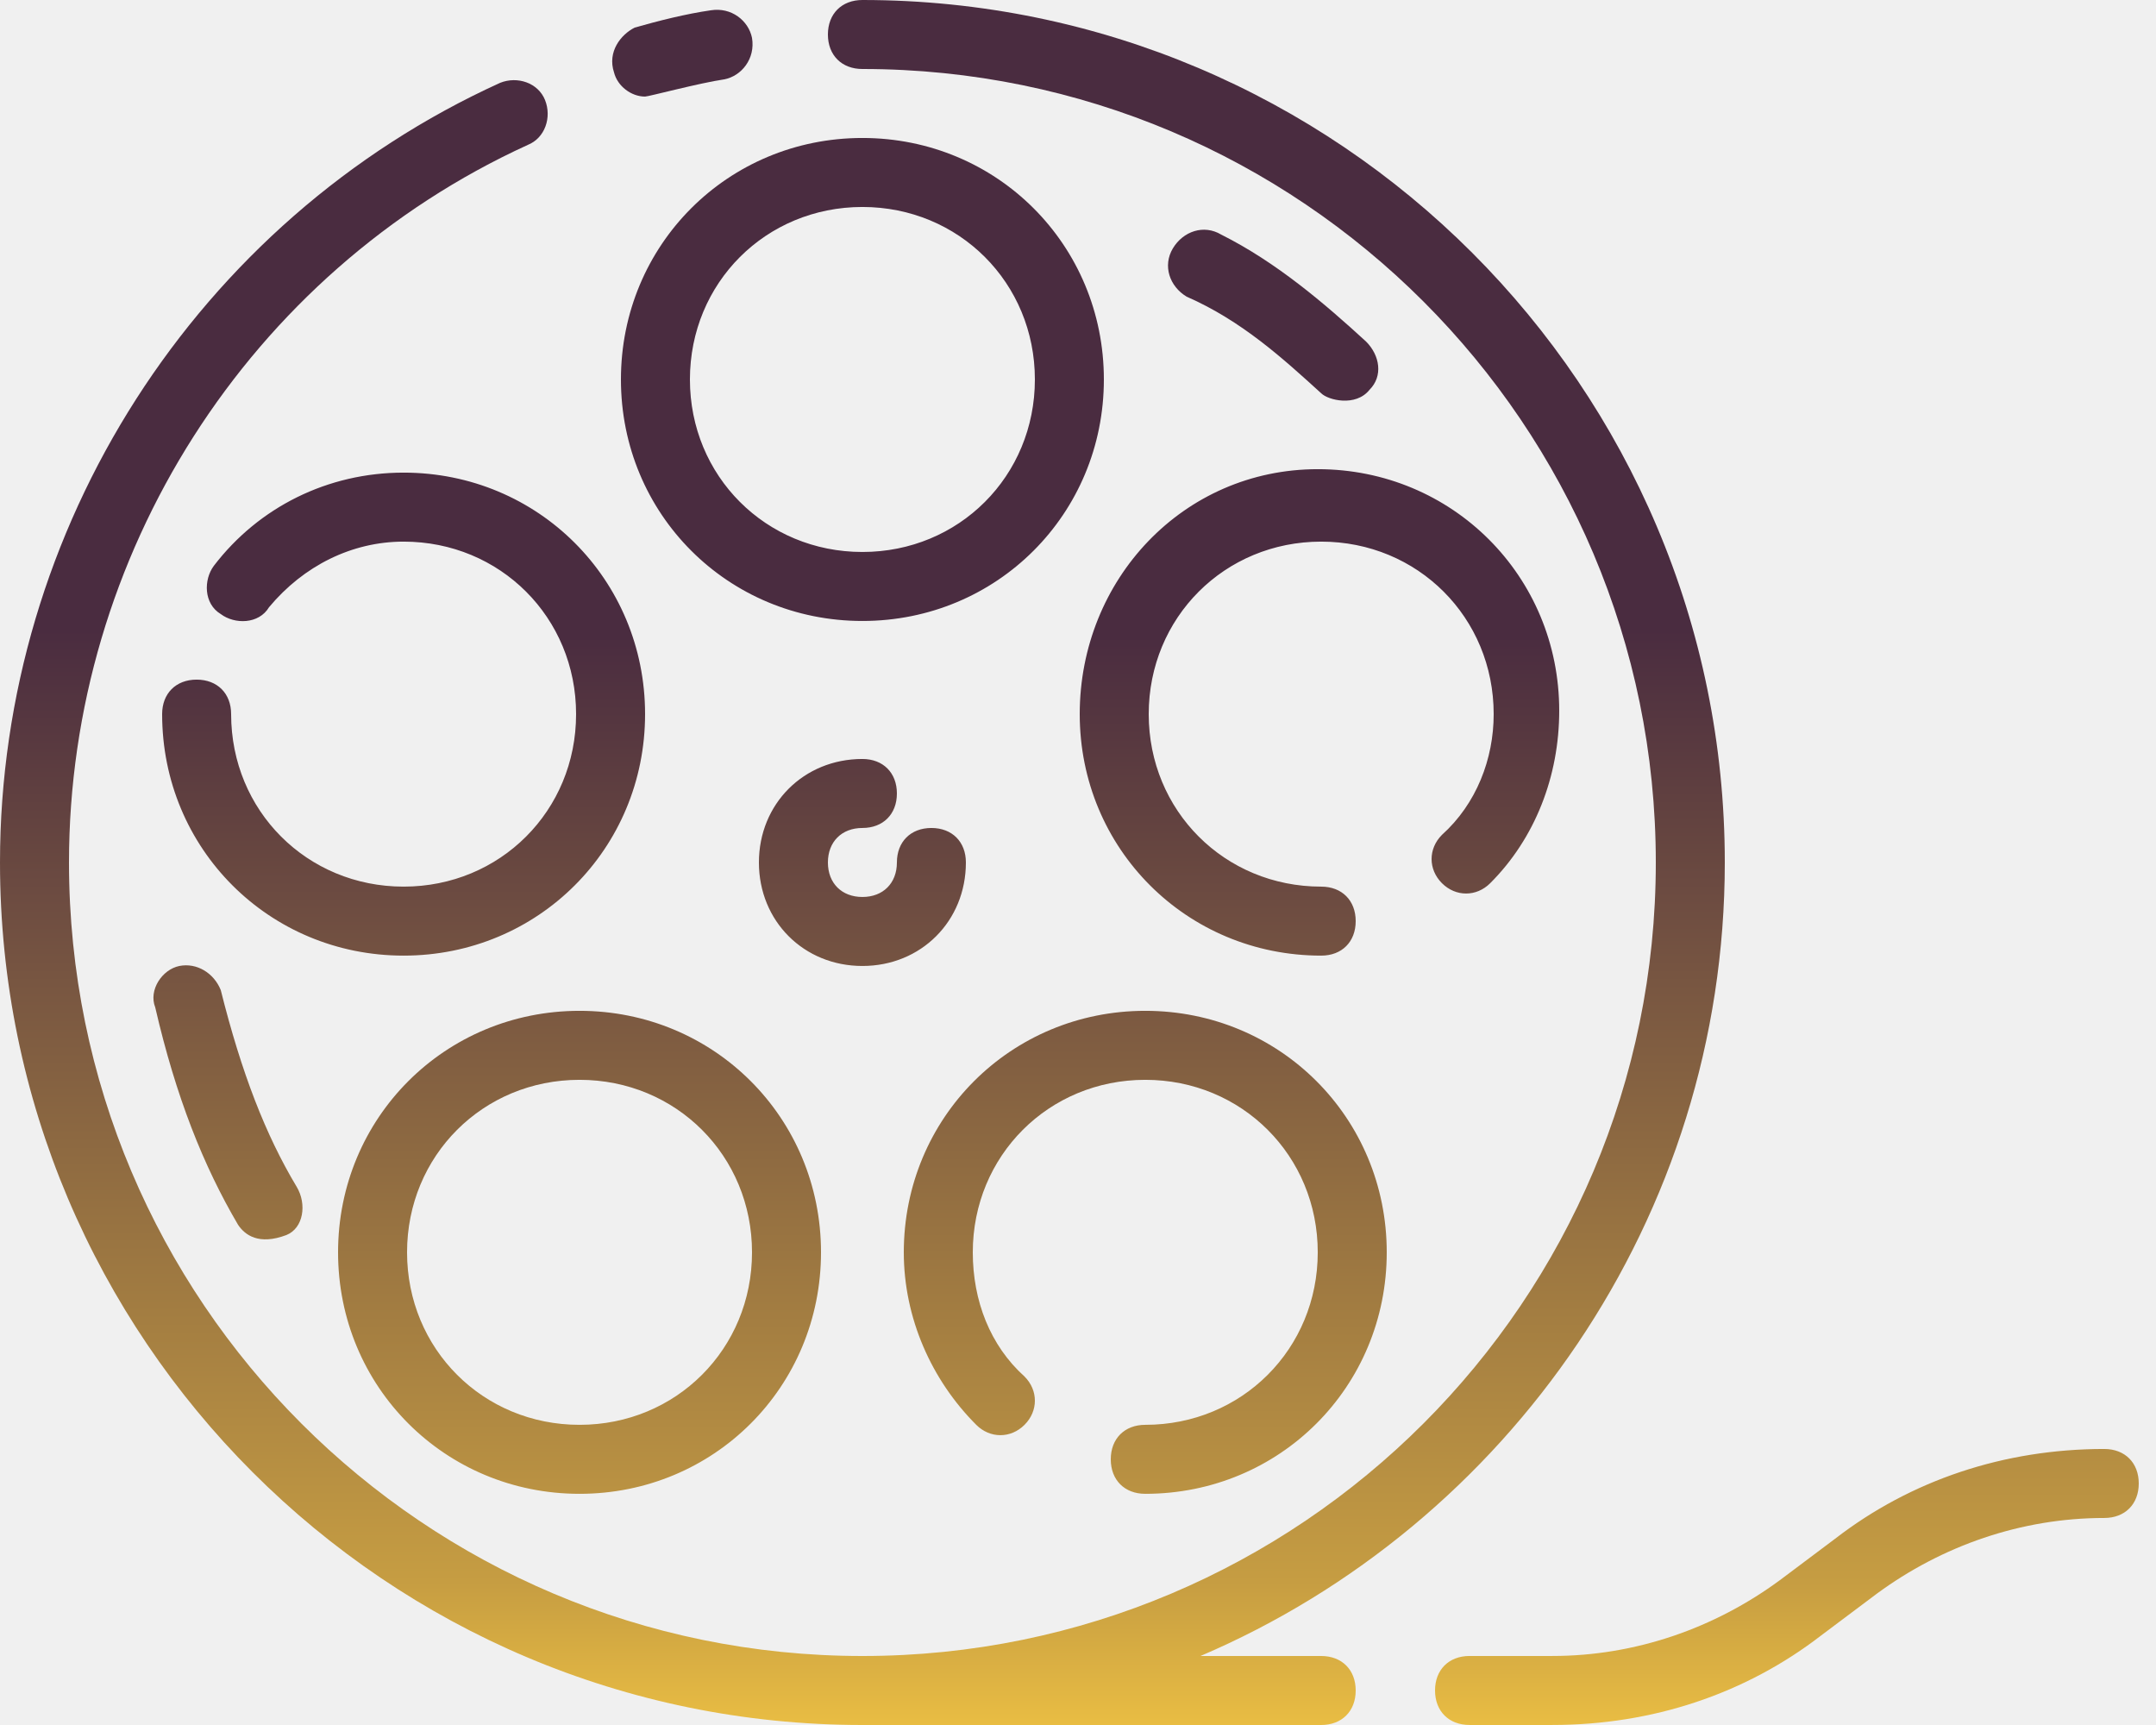
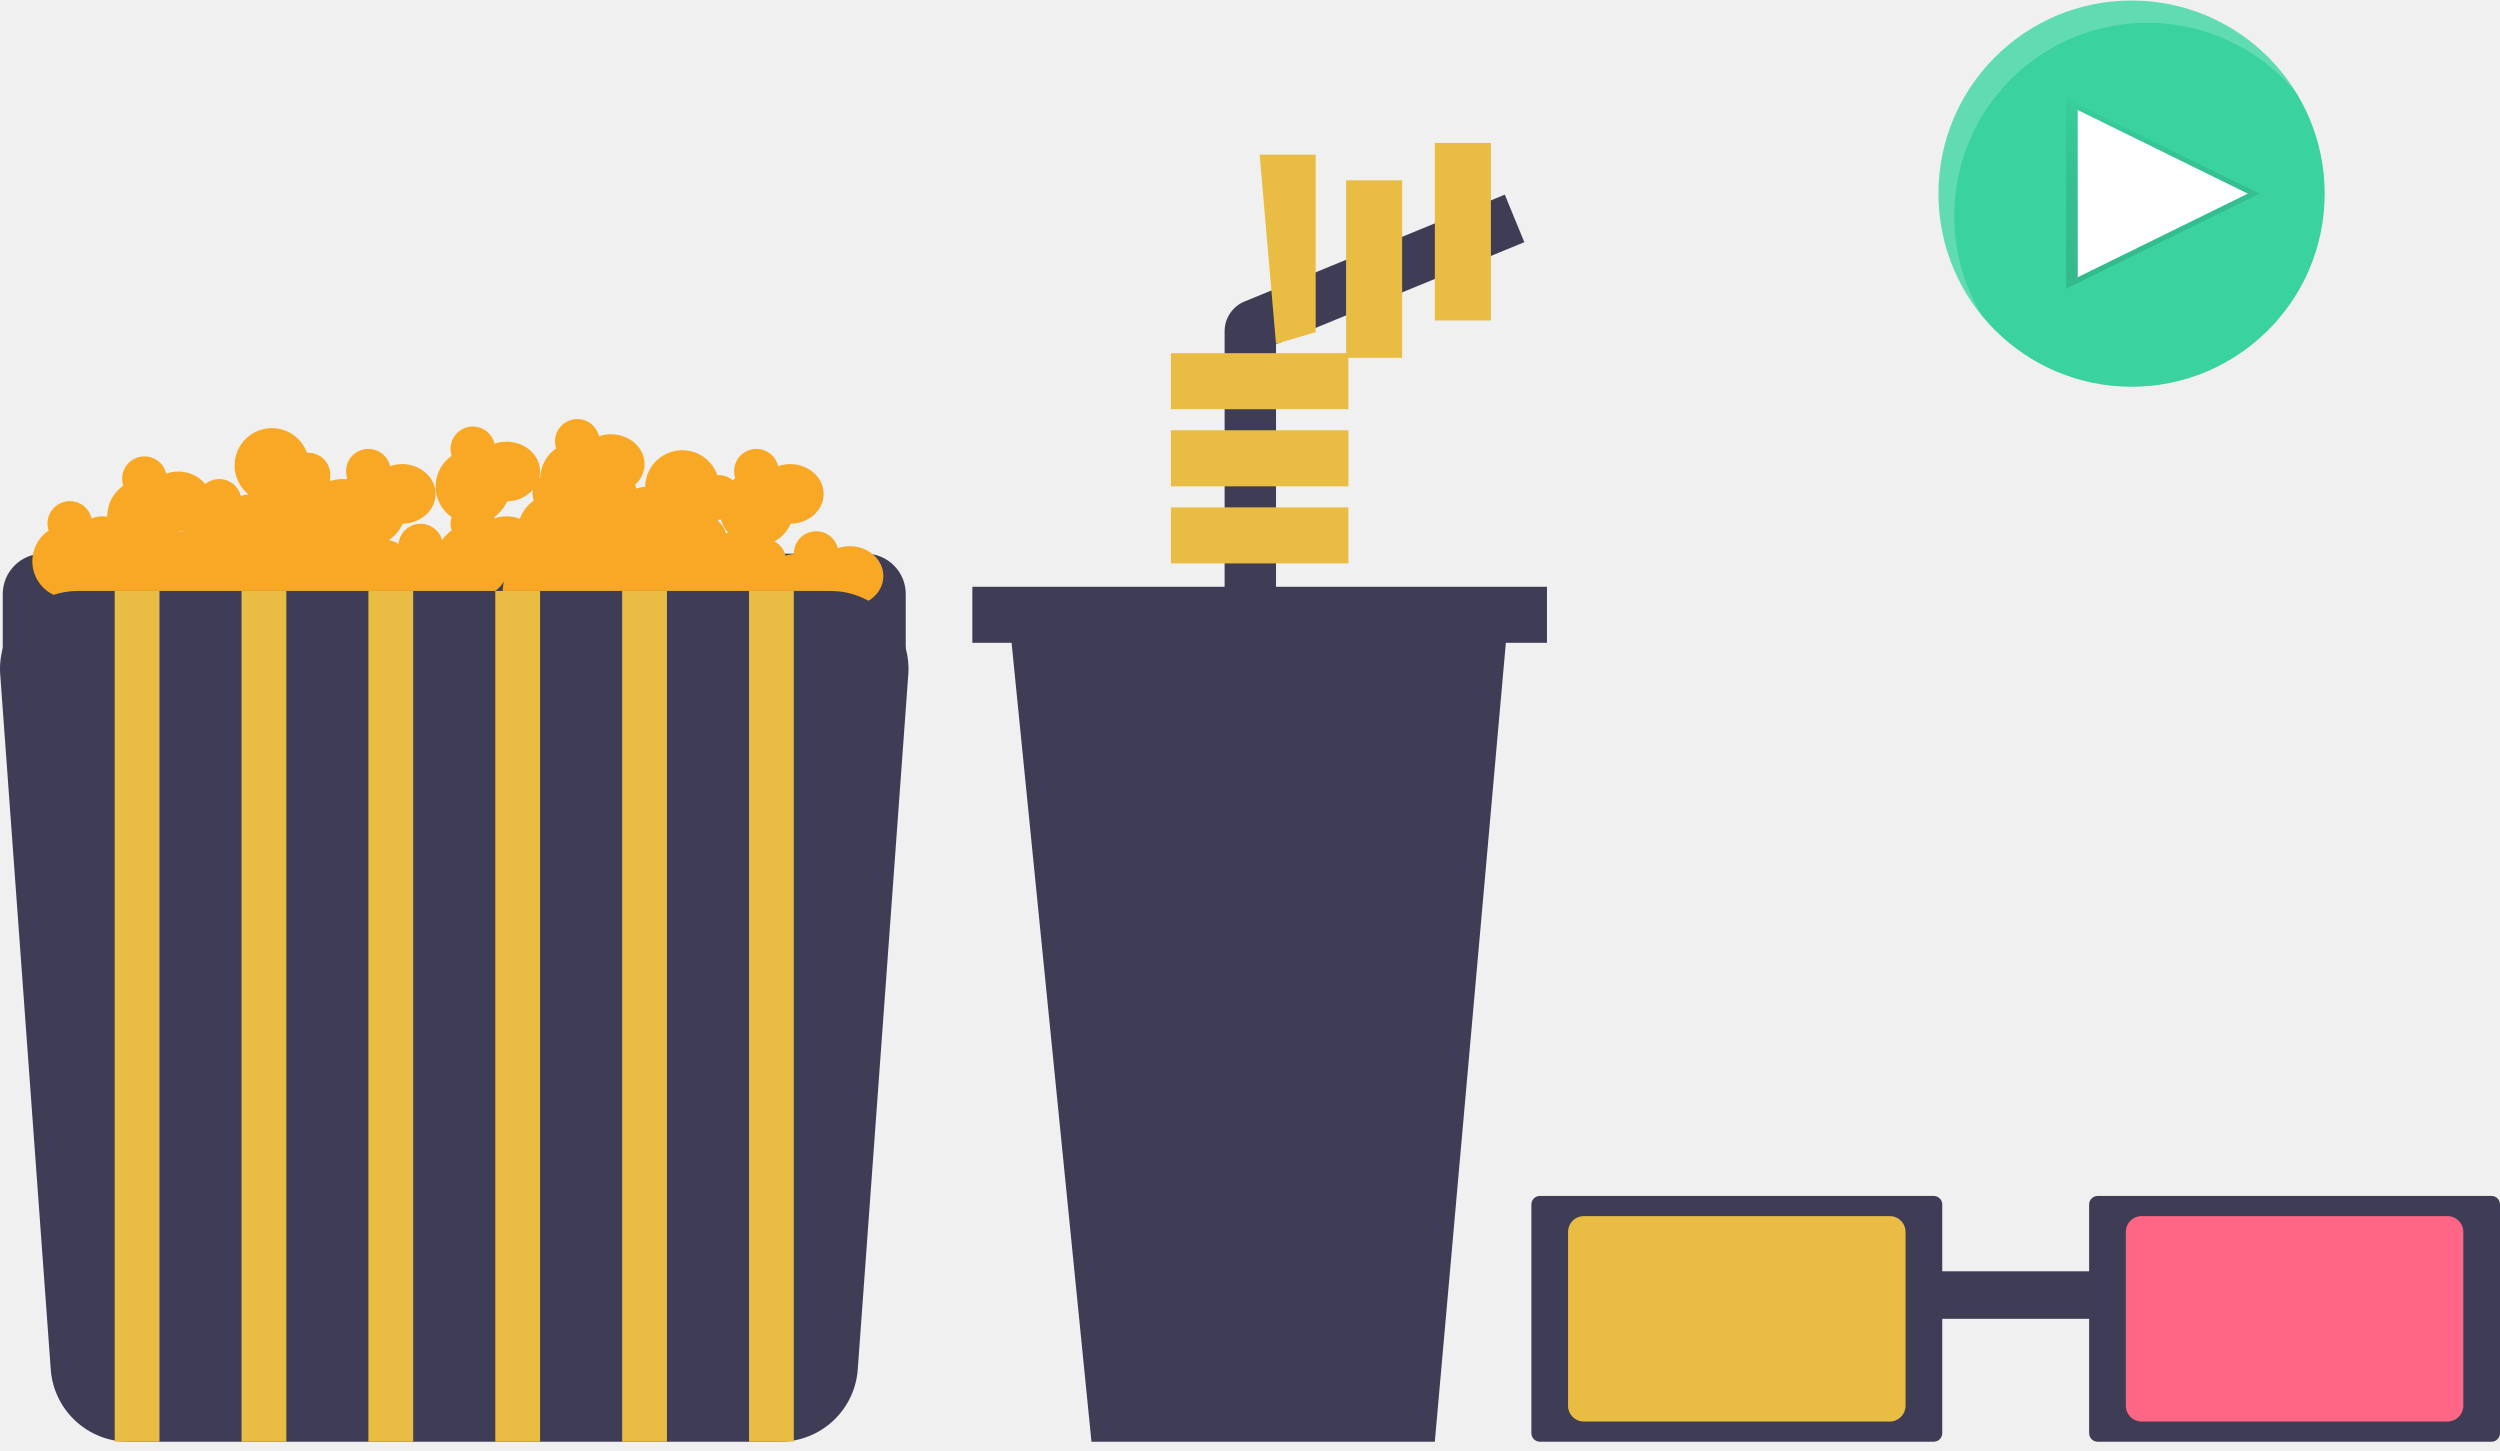
- <svg xmlns="http://www.w3.org/2000/svg" width="80" height="64" viewBox="0 0 80 64" fill="none">
-   <path d="M23.936 3.583C24.064 3.583 25.984 3.071 26.88 2.943C27.52 2.815 28.032 2.175 27.904 1.407C27.776 0.767 27.136 0.255 26.368 0.383C25.472 0.511 24.448 0.767 23.552 1.023C23.04 1.279 22.528 1.919 22.784 2.687C22.912 3.199 23.424 3.583 23.936 3.583ZM32 5.119C27.008 5.119 23.04 9.087 23.04 14.079C23.04 19.071 27.008 23.039 32 23.039C36.992 23.039 40.96 19.071 40.96 14.079C40.96 9.087 36.992 5.119 32 5.119ZM32 20.479C28.416 20.479 25.6 17.663 25.6 14.079C25.6 10.495 28.416 7.679 32 7.679C35.584 7.679 38.4 10.495 38.4 14.079C38.4 17.663 35.584 20.479 32 20.479ZM7.936 20.991C7.552 21.503 7.552 22.399 8.192 22.783C8.704 23.167 9.6 23.167 9.984 22.527C11.264 20.991 13.056 20.095 14.976 20.095C18.56 20.095 21.376 22.911 21.376 26.495C21.376 30.079 18.56 32.895 14.976 32.895C11.392 32.895 8.576 30.079 8.576 26.495C8.576 25.727 8.064 25.215 7.296 25.215C6.528 25.215 6.016 25.727 6.016 26.495C6.016 31.487 9.984 35.455 14.976 35.455C19.968 35.455 23.936 31.487 23.936 26.495C23.936 21.503 19.968 17.535 14.976 17.535C12.16 17.535 9.6 18.815 7.936 20.991ZM21.504 37.503C16.512 37.503 12.544 41.471 12.544 46.463C12.544 51.455 16.512 55.423 21.504 55.423C26.496 55.423 30.464 51.455 30.464 46.463C30.464 41.471 26.496 37.503 21.504 37.503ZM21.504 52.863C17.92 52.863 15.104 50.047 15.104 46.463C15.104 42.879 17.92 40.063 21.504 40.063C25.088 40.063 27.904 42.879 27.904 46.463C27.904 50.047 25.088 52.863 21.504 52.863ZM42.496 52.863C41.728 52.863 41.216 53.375 41.216 54.143C41.216 54.911 41.728 55.423 42.496 55.423C47.488 55.423 51.456 51.455 51.456 46.463C51.456 41.471 47.488 37.503 42.496 37.503C37.504 37.503 33.536 41.471 33.536 46.463C33.536 48.895 34.56 51.199 36.224 52.863C36.736 53.375 37.504 53.375 38.016 52.863C38.528 52.351 38.528 51.583 38.016 51.071C36.736 49.919 36.096 48.255 36.096 46.463C36.096 42.879 38.912 40.063 42.496 40.063C46.08 40.063 48.896 42.879 48.896 46.463C48.896 50.047 46.08 52.863 42.496 52.863ZM40.064 26.495C40.064 31.487 44.032 35.455 49.024 35.455C49.792 35.455 50.304 34.943 50.304 34.175C50.304 33.407 49.792 32.895 49.024 32.895C45.44 32.895 42.624 30.079 42.624 26.495C42.624 22.911 45.44 20.095 49.024 20.095C52.608 20.095 55.424 22.911 55.424 26.495C55.424 28.159 54.784 29.823 53.504 30.975C52.992 31.487 52.992 32.255 53.504 32.767C54.016 33.279 54.784 33.279 55.296 32.767C56.96 31.103 57.856 28.799 57.856 26.367C57.856 21.375 53.888 17.407 48.896 17.407C43.904 17.407 40.064 21.503 40.064 26.495ZM35.84 31.999C35.84 31.231 35.328 30.719 34.56 30.719C33.792 30.719 33.28 31.231 33.28 31.999C33.28 32.767 32.768 33.279 32 33.279C31.232 33.279 30.72 32.767 30.72 31.999C30.72 31.231 31.232 30.719 32 30.719C32.768 30.719 33.28 30.207 33.28 29.439C33.28 28.671 32.768 28.159 32 28.159C29.824 28.159 28.16 29.823 28.16 31.999C28.16 34.175 29.824 35.839 32 35.839C34.176 35.839 35.84 34.175 35.84 31.999ZM49.024 14.591C49.28 14.847 50.304 15.103 50.816 14.463C51.328 13.951 51.2 13.183 50.688 12.671C49.152 11.263 47.36 9.727 45.312 8.703C44.672 8.319 43.904 8.575 43.52 9.215C43.136 9.855 43.392 10.623 44.032 11.007C46.08 11.903 47.616 13.311 49.024 14.591ZM6.656 35.839C6.016 35.967 5.504 36.735 5.76 37.375C6.528 40.703 7.552 43.263 8.832 45.439C9.088 45.823 9.6 46.207 10.624 45.823C11.264 45.567 11.392 44.671 11.008 44.031C9.856 42.111 8.96 39.807 8.192 36.735C7.936 36.095 7.296 35.711 6.656 35.839ZM78.08 53.759C74.368 53.759 70.912 54.911 68.096 57.087L66.048 58.623C63.616 60.415 60.672 61.439 57.6 61.439H54.528C53.76 61.439 53.248 61.951 53.248 62.719C53.248 63.487 53.76 63.999 54.528 63.999H57.6C61.312 63.999 64.768 62.847 67.584 60.671L69.632 59.135C72.064 57.343 75.008 56.319 78.08 56.319C78.848 56.319 79.36 55.807 79.36 55.039C79.36 54.271 78.848 53.759 78.08 53.759Z" fill="url(#paint0_linear)" />
-   <path d="M49.024 61.44H44.544C55.936 56.576 64 45.184 64 32C64 14.336 49.664 0 32 0C31.232 0 30.72 0.512 30.72 1.28C30.72 2.048 31.232 2.56 32 2.56C48.256 2.56 61.44 15.744 61.44 32C61.44 48.256 48.256 61.44 32 61.44C15.744 61.44 2.56 48.256 2.56 32C2.56 20.608 9.216 10.112 19.584 5.376C20.224 5.12 20.48 4.352 20.224 3.712C19.968 3.072 19.2 2.816 18.56 3.072C7.296 8.192 0 19.584 0 32C0 49.664 14.336 64 32 64L49.024 64C49.792 64 50.304 63.488 50.304 62.72C50.304 61.952 49.792 61.44 49.024 61.44Z" fill="url(#paint1_linear)" />
+ <svg xmlns="http://www.w3.org/2000/svg" width="112" height="65" viewBox="0 0 112 65" fill="none">
+   <path d="M1.931 24.803H38.769C39.249 24.803 39.709 24.994 40.048 25.333C40.387 25.672 40.577 26.132 40.577 26.611V29.484H0.123V26.611C0.123 26.132 0.314 25.672 0.653 25.333C0.992 24.994 1.452 24.803 1.931 24.803V24.803Z" fill="#3F3D56" />
+   <path d="M38.07 24.469C37.888 24.47 37.707 24.5 37.535 24.56C37.476 24.322 37.332 24.115 37.131 23.976C36.929 23.838 36.684 23.778 36.441 23.808C36.198 23.837 35.975 23.955 35.813 24.139C35.651 24.322 35.562 24.558 35.562 24.803C35.562 24.808 35.563 24.813 35.564 24.818C35.438 24.829 35.315 24.855 35.195 24.894C35.161 24.759 35.099 24.633 35.014 24.523C34.928 24.413 34.821 24.322 34.699 24.255C35.02 24.078 35.275 23.799 35.422 23.463C36.24 23.45 36.9 22.859 36.9 22.128C36.9 21.39 36.226 20.791 35.395 20.791C35.213 20.792 35.032 20.823 34.86 20.882C34.83 20.751 34.772 20.627 34.692 20.518C34.612 20.409 34.511 20.318 34.395 20.249C34.278 20.181 34.149 20.136 34.015 20.119C33.881 20.102 33.745 20.112 33.615 20.148C33.485 20.185 33.364 20.248 33.259 20.333C33.154 20.418 33.067 20.523 33.004 20.642C32.941 20.762 32.902 20.892 32.891 21.027C32.88 21.162 32.896 21.297 32.938 21.425C32.898 21.453 32.861 21.484 32.824 21.515C32.635 21.353 32.389 21.271 32.14 21.288C32.011 20.919 31.757 20.607 31.422 20.406C31.086 20.206 30.69 20.13 30.304 20.191C29.918 20.253 29.566 20.449 29.31 20.744C29.054 21.039 28.91 21.416 28.903 21.806C28.768 21.817 28.636 21.843 28.508 21.885C28.494 21.828 28.474 21.773 28.451 21.72C28.582 21.604 28.689 21.461 28.762 21.301C28.835 21.141 28.874 20.967 28.876 20.791C28.876 20.052 28.202 19.454 27.371 19.454C27.189 19.454 27.009 19.485 26.837 19.545C26.806 19.413 26.748 19.289 26.668 19.181C26.588 19.072 26.487 18.98 26.371 18.912C26.254 18.843 26.125 18.799 25.991 18.782C25.857 18.764 25.721 18.774 25.591 18.811C25.461 18.848 25.34 18.911 25.235 18.995C25.13 19.08 25.043 19.186 24.98 19.305C24.917 19.424 24.878 19.555 24.867 19.69C24.856 19.824 24.872 19.96 24.914 20.088C24.704 20.234 24.53 20.427 24.406 20.651C24.282 20.876 24.212 21.126 24.2 21.382C24.186 21.394 24.169 21.404 24.156 21.418C24.181 21.322 24.194 21.224 24.195 21.125C24.195 20.387 23.521 19.788 22.691 19.788C22.509 19.789 22.328 19.82 22.156 19.879C22.125 19.748 22.068 19.624 21.988 19.515C21.908 19.406 21.806 19.315 21.69 19.246C21.574 19.178 21.445 19.133 21.311 19.116C21.177 19.099 21.041 19.109 20.911 19.145C20.781 19.182 20.66 19.245 20.554 19.33C20.449 19.415 20.363 19.52 20.299 19.639C20.236 19.759 20.198 19.89 20.186 20.024C20.175 20.159 20.191 20.294 20.234 20.422C20.012 20.576 19.83 20.781 19.705 21.02C19.58 21.259 19.514 21.524 19.514 21.794C19.514 22.064 19.58 22.33 19.705 22.569C19.83 22.807 20.012 23.012 20.234 23.166C20.166 23.36 20.166 23.571 20.234 23.766C20.066 23.883 19.921 24.029 19.806 24.198C19.744 23.973 19.605 23.777 19.414 23.644C19.223 23.511 18.991 23.449 18.759 23.469C18.527 23.489 18.309 23.59 18.144 23.754C17.978 23.918 17.875 24.134 17.853 24.366C17.719 24.288 17.574 24.229 17.423 24.193C17.694 24.014 17.907 23.761 18.037 23.463C18.855 23.45 19.514 22.859 19.514 22.128C19.514 21.39 18.841 20.791 18.01 20.791C17.828 20.792 17.647 20.823 17.475 20.882C17.444 20.751 17.387 20.627 17.307 20.518C17.227 20.409 17.126 20.318 17.009 20.249C16.893 20.181 16.764 20.136 16.63 20.119C16.496 20.102 16.36 20.112 16.23 20.148C16.1 20.185 15.979 20.248 15.874 20.333C15.769 20.418 15.682 20.523 15.619 20.642C15.555 20.762 15.517 20.892 15.506 21.027C15.494 21.162 15.511 21.297 15.553 21.425C15.532 21.44 15.512 21.458 15.492 21.474C15.439 21.469 15.389 21.46 15.335 21.46C15.153 21.46 14.973 21.491 14.8 21.551C14.794 21.526 14.784 21.502 14.776 21.478C14.808 21.329 14.805 21.174 14.768 21.027C14.731 20.879 14.66 20.742 14.56 20.627C14.461 20.511 14.337 20.42 14.196 20.361C14.056 20.301 13.904 20.276 13.752 20.285C13.665 20.043 13.523 19.823 13.337 19.645C13.151 19.467 12.927 19.334 12.681 19.256C12.435 19.179 12.175 19.16 11.921 19.2C11.666 19.24 11.424 19.338 11.214 19.487C11.004 19.636 10.831 19.831 10.709 20.058C10.587 20.285 10.519 20.537 10.511 20.795C10.502 21.052 10.554 21.308 10.661 21.542C10.767 21.777 10.927 21.983 11.127 22.146C11.012 22.159 10.899 22.183 10.789 22.219C10.749 22.056 10.669 21.906 10.556 21.782C10.442 21.659 10.3 21.566 10.141 21.512C9.982 21.458 9.812 21.446 9.647 21.475C9.482 21.505 9.327 21.576 9.196 21.682C9.047 21.505 8.861 21.363 8.651 21.267C8.44 21.171 8.211 21.122 7.98 21.125C7.798 21.126 7.617 21.157 7.445 21.216C7.414 21.085 7.357 20.961 7.277 20.852C7.197 20.744 7.096 20.652 6.979 20.584C6.863 20.515 6.734 20.471 6.6 20.453C6.466 20.436 6.33 20.446 6.2 20.483C6.07 20.52 5.949 20.582 5.844 20.667C5.739 20.752 5.652 20.857 5.589 20.977C5.525 21.096 5.487 21.227 5.476 21.361C5.464 21.496 5.481 21.631 5.523 21.76C5.301 21.913 5.12 22.118 4.995 22.357C4.869 22.596 4.804 22.862 4.804 23.131C4.804 23.137 4.805 23.141 4.805 23.146C4.568 23.11 4.326 23.137 4.102 23.222C4.071 23.091 4.014 22.967 3.934 22.858C3.854 22.75 3.752 22.658 3.636 22.59C3.52 22.521 3.391 22.477 3.257 22.459C3.123 22.442 2.987 22.452 2.857 22.489C2.727 22.526 2.606 22.588 2.5 22.673C2.395 22.758 2.309 22.863 2.245 22.983C2.182 23.102 2.144 23.233 2.132 23.367C2.121 23.502 2.137 23.637 2.18 23.766C1.857 23.984 1.622 24.308 1.514 24.683C1.406 25.056 1.432 25.457 1.589 25.813C1.745 26.17 2.021 26.46 2.37 26.634C2.718 26.808 3.117 26.854 3.496 26.765C3.556 27.113 3.726 27.434 3.981 27.68C4.235 27.925 4.562 28.084 4.913 28.131C5.263 28.179 5.62 28.113 5.931 27.945C6.242 27.776 6.492 27.512 6.643 27.192C6.78 27.482 6.998 27.726 7.27 27.895C7.542 28.064 7.857 28.151 8.177 28.146C8.498 28.141 8.81 28.043 9.076 27.865C9.343 27.686 9.552 27.435 9.679 27.141C9.876 27.138 10.071 27.1 10.255 27.029C10.365 27.346 10.569 27.622 10.839 27.821C11.108 28.02 11.432 28.133 11.768 28.145C12.103 28.157 12.434 28.068 12.717 27.889C13.001 27.709 13.224 27.449 13.357 27.141C13.6 27.136 13.84 27.077 14.058 26.967C14.21 27.237 14.435 27.459 14.707 27.608C14.979 27.756 15.287 27.826 15.596 27.81C15.905 27.793 16.204 27.69 16.458 27.513C16.712 27.336 16.912 27.091 17.034 26.807C17.124 26.804 17.213 26.795 17.302 26.779C17.427 27.082 17.638 27.342 17.91 27.526C18.182 27.709 18.502 27.809 18.83 27.812C19.158 27.815 19.48 27.721 19.755 27.542C20.03 27.364 20.247 27.108 20.378 26.807C20.509 26.803 20.639 26.784 20.766 26.749C21.102 26.843 21.459 26.826 21.785 26.702C22.111 26.577 22.388 26.352 22.576 26.058C22.471 26.465 22.523 26.897 22.723 27.267C22.922 27.637 23.253 27.919 23.651 28.056C24.049 28.192 24.483 28.174 24.868 28.005C25.253 27.835 25.559 27.527 25.727 27.141C25.971 27.136 26.21 27.077 26.428 26.967C26.581 27.237 26.805 27.459 27.077 27.608C27.349 27.756 27.657 27.826 27.966 27.81C28.276 27.793 28.574 27.69 28.828 27.513C29.082 27.336 29.282 27.091 29.404 26.807C29.648 26.802 29.888 26.742 30.106 26.633C30.223 26.843 30.385 27.024 30.58 27.165C30.775 27.305 30.998 27.402 31.233 27.448C31.469 27.493 31.712 27.487 31.946 27.429C32.179 27.372 32.397 27.264 32.584 27.113C32.642 27.433 32.792 27.729 33.017 27.964C33.241 28.2 33.529 28.364 33.846 28.438C34.162 28.511 34.494 28.49 34.798 28.378C35.103 28.265 35.369 28.066 35.562 27.804C35.762 27.958 35.995 28.064 36.243 28.114C36.491 28.164 36.747 28.156 36.992 28.092C37.236 28.028 37.463 27.91 37.654 27.745C37.846 27.58 37.997 27.373 38.097 27.141C38.915 27.128 39.574 26.536 39.574 25.806C39.574 25.067 38.901 24.469 38.07 24.469ZM8.188 23.779C8.186 23.787 8.185 23.795 8.183 23.803C8.171 23.803 8.159 23.8 8.147 23.8C8.097 23.801 8.047 23.806 7.998 23.815C8.001 23.809 8.005 23.804 8.007 23.798C8.068 23.795 8.128 23.788 8.188 23.779V23.779ZM22.156 23.222C22.151 23.203 22.143 23.185 22.137 23.166C22.392 22.989 22.593 22.745 22.718 22.46C22.938 22.459 23.155 22.412 23.355 22.321C23.555 22.23 23.734 22.098 23.88 21.934C23.867 21.998 23.861 22.063 23.861 22.128C23.862 22.23 23.879 22.332 23.911 22.428C23.624 22.628 23.407 22.913 23.29 23.243C22.926 23.102 22.524 23.094 22.156 23.222V23.222ZM32.169 23.347C32.169 23.327 32.171 23.305 32.17 23.285C32.212 23.285 32.255 23.282 32.297 23.276C32.362 23.493 32.47 23.694 32.616 23.866C32.584 23.875 32.551 23.881 32.52 23.891C32.466 23.676 32.343 23.485 32.169 23.347V23.347Z" fill="#F9A825" />
+   <path d="M3.491 26.475C3.017 26.475 2.548 26.571 2.112 26.759C1.676 26.946 1.283 27.22 0.957 27.564C0.631 27.909 0.378 28.316 0.215 28.761C0.051 29.206 -0.02 29.68 0.005 30.153L2.269 61.285C2.317 62.177 2.705 63.017 3.353 63.631C4.002 64.246 4.861 64.589 5.755 64.589H34.946C35.839 64.589 36.699 64.246 37.347 63.631C37.996 63.017 38.384 62.177 38.432 61.285L40.696 30.153C40.721 29.68 40.65 29.206 40.486 28.761C40.322 28.316 40.07 27.909 39.744 27.564C39.417 27.22 39.025 26.946 38.589 26.759C38.153 26.571 37.684 26.475 37.21 26.475H3.491Z" fill="#3F3D56" />
+   <path d="M7.144 26.475H5.138V64.589H7.144V26.475Z" fill="#E9BD43" />
+   <path d="M12.828 26.475H10.822V64.589H12.828V26.475Z" fill="#E9BD43" />
+   <path d="M18.511 26.475H16.505V64.589H18.511V26.475Z" fill="#E9BD43" />
+   <path d="M24.195 26.475H22.189V64.589H24.195V26.475Z" fill="#E9BD43" />
+   <path d="M29.879 26.475H27.873V64.589H29.879V26.475Z" fill="#E9BD43" />
+   <path d="M35.562 26.475H33.556V64.589H35.562V26.475Z" fill="#E9BD43" />
+   <path d="M68.29 10.85L67.415 8.72L55.756 13.506C55.492 13.615 55.266 13.8 55.107 14.037C54.948 14.274 54.863 14.553 54.863 14.838V27.436H57.166V15.419L68.29 10.85Z" fill="#3F3D56" />
+   <path d="M66.792 6.405H64.281V14.357H66.792V6.405Z" fill="#E9BD43" />
+   <path d="M62.816 8.079H60.305V16.032H62.816V8.079Z" fill="#E9BD43" />
+   <path d="M58.943 14.881L57.165 15.404L56.432 6.928H58.943V14.881Z" fill="#E9BD43" />
+   <path d="M60.408 15.822H52.456V18.333H60.408V15.822Z" fill="#E9BD43" />
+   <path d="M60.41 19.276H52.457V21.787H60.41V19.276Z" fill="#E9BD43" />
+   <path d="M60.408 22.73H52.456V25.241H60.408V22.73Z" fill="#E9BD43" />
+   <path d="M64.28 64.589H48.898L45.13 26.915H67.63L64.28 64.589Z" fill="#3F3D56" />
+   <path d="M69.304 26.287H43.561V28.798H69.304V26.287Z" fill="#3F3D56" />
+   <path d="M95.493 17.326C100.271 17.326 104.145 13.453 104.145 8.675C104.145 3.897 100.271 0.023 95.493 0.023C90.715 0.023 86.842 3.897 86.842 8.675C86.842 13.453 90.715 17.326 95.493 17.326Z" fill="#3AD29F" />
+   <path d="M101.221 8.675L92.562 12.93V8.675V4.42L101.221 8.675Z" fill="url(#paint0_linear)" />
+   <path d="M100.701 8.675L93.082 12.419V8.675V4.93L100.701 8.675Z" fill="white" />
+   <path opacity="0.2" d="M87.55 9.668C87.551 7.888 88.102 6.151 89.126 4.695C90.151 3.239 91.6 2.134 93.275 1.531C94.951 0.929 96.771 0.858 98.488 1.328C100.206 1.798 101.736 2.786 102.871 4.158C102.253 3.141 101.432 2.263 100.458 1.578C99.485 0.893 98.381 0.416 97.215 0.176C96.05 -0.063 94.847 -0.059 93.683 0.188C92.519 0.435 91.418 0.919 90.449 1.61C89.48 2.302 88.665 3.186 88.053 4.206C87.442 5.227 87.047 6.363 86.894 7.544C86.742 8.724 86.834 9.923 87.166 11.066C87.497 12.209 88.061 13.271 88.822 14.186C87.988 12.827 87.547 11.263 87.55 9.668V9.668Z" fill="white" />
+   <path d="M93.974 53.578C93.873 53.578 93.776 53.618 93.705 53.689C93.633 53.76 93.593 53.857 93.593 53.958V64.208C93.593 64.309 93.633 64.406 93.705 64.477C93.776 64.549 93.873 64.589 93.974 64.589H111.619C111.72 64.589 111.817 64.549 111.888 64.477C111.96 64.406 112 64.309 112 64.208V53.958C112 53.857 111.96 53.76 111.888 53.689C111.817 53.618 111.72 53.578 111.619 53.578H93.974Z" fill="#3F3D56" />
+   <path d="M95.945 54.482C95.757 54.482 95.577 54.557 95.444 54.69C95.311 54.822 95.237 55.003 95.237 55.191V62.976C95.237 63.164 95.311 63.344 95.444 63.477C95.577 63.61 95.757 63.684 95.945 63.685H109.647C109.835 63.684 110.015 63.61 110.148 63.477C110.281 63.344 110.356 63.164 110.356 62.976V55.191C110.356 55.003 110.281 54.822 110.148 54.69C110.015 54.557 109.835 54.482 109.647 54.482L95.945 54.482Z" fill="#FF6584" />
+   <path d="M94.172 56.954H84.981V59.083H94.172V56.954Z" fill="#3F3D56" />
+   <path d="M68.986 53.578C68.885 53.578 68.789 53.618 68.718 53.689C68.646 53.76 68.606 53.857 68.606 53.958V64.208C68.606 64.309 68.646 64.406 68.718 64.477C68.789 64.548 68.885 64.588 68.986 64.589H86.632C86.733 64.588 86.83 64.548 86.901 64.477C86.972 64.406 87.012 64.309 87.013 64.208V53.958C87.012 53.857 86.972 53.76 86.901 53.689C86.83 53.618 86.733 53.578 86.632 53.578H68.986Z" fill="#3F3D56" />
+   <path d="M70.959 54.482C70.77 54.482 70.59 54.556 70.457 54.689C70.324 54.822 70.249 55.002 70.249 55.191V62.976C70.249 63.164 70.324 63.344 70.457 63.477C70.59 63.61 70.77 63.685 70.959 63.685H84.66C84.848 63.685 85.028 63.61 85.161 63.477C85.294 63.344 85.369 63.164 85.369 62.976V55.191C85.369 55.002 85.294 54.822 85.161 54.689C85.028 54.556 84.848 54.482 84.66 54.482L70.959 54.482Z" fill="#E9BD43" />
  <defs>
-     <linearGradient id="paint0_linear" x1="42.526" y1="0.363" x2="42.526" y2="63.999" gradientUnits="userSpaceOnUse">
-       <stop offset="0.083" stop-color="#4A2C40" />
-       <stop offset="0.365" stop-color="#4A2C40" />
-       <stop offset="0.917" stop-color="#C69D42" />
-       <stop offset="1" stop-color="#E9BD43" />
-     </linearGradient>
-     <linearGradient id="paint1_linear" x1="32" y1="0" x2="32" y2="64" gradientUnits="userSpaceOnUse">
-       <stop offset="0.083" stop-color="#4A2C40" />
-       <stop offset="0.365" stop-color="#4A2C40" />
-       <stop offset="0.917" stop-color="#C69D42" />
-       <stop offset="1" stop-color="#E9BD43" />
+     <linearGradient id="paint0_linear" x1="96.892" y1="12.93" x2="96.892" y2="4.42" gradientUnits="userSpaceOnUse">
+       <stop stop-opacity="0.12" />
+       <stop offset="0.55" stop-opacity="0.09" />
+       <stop offset="1" stop-opacity="0.02" />
    </linearGradient>
  </defs>
</svg>
